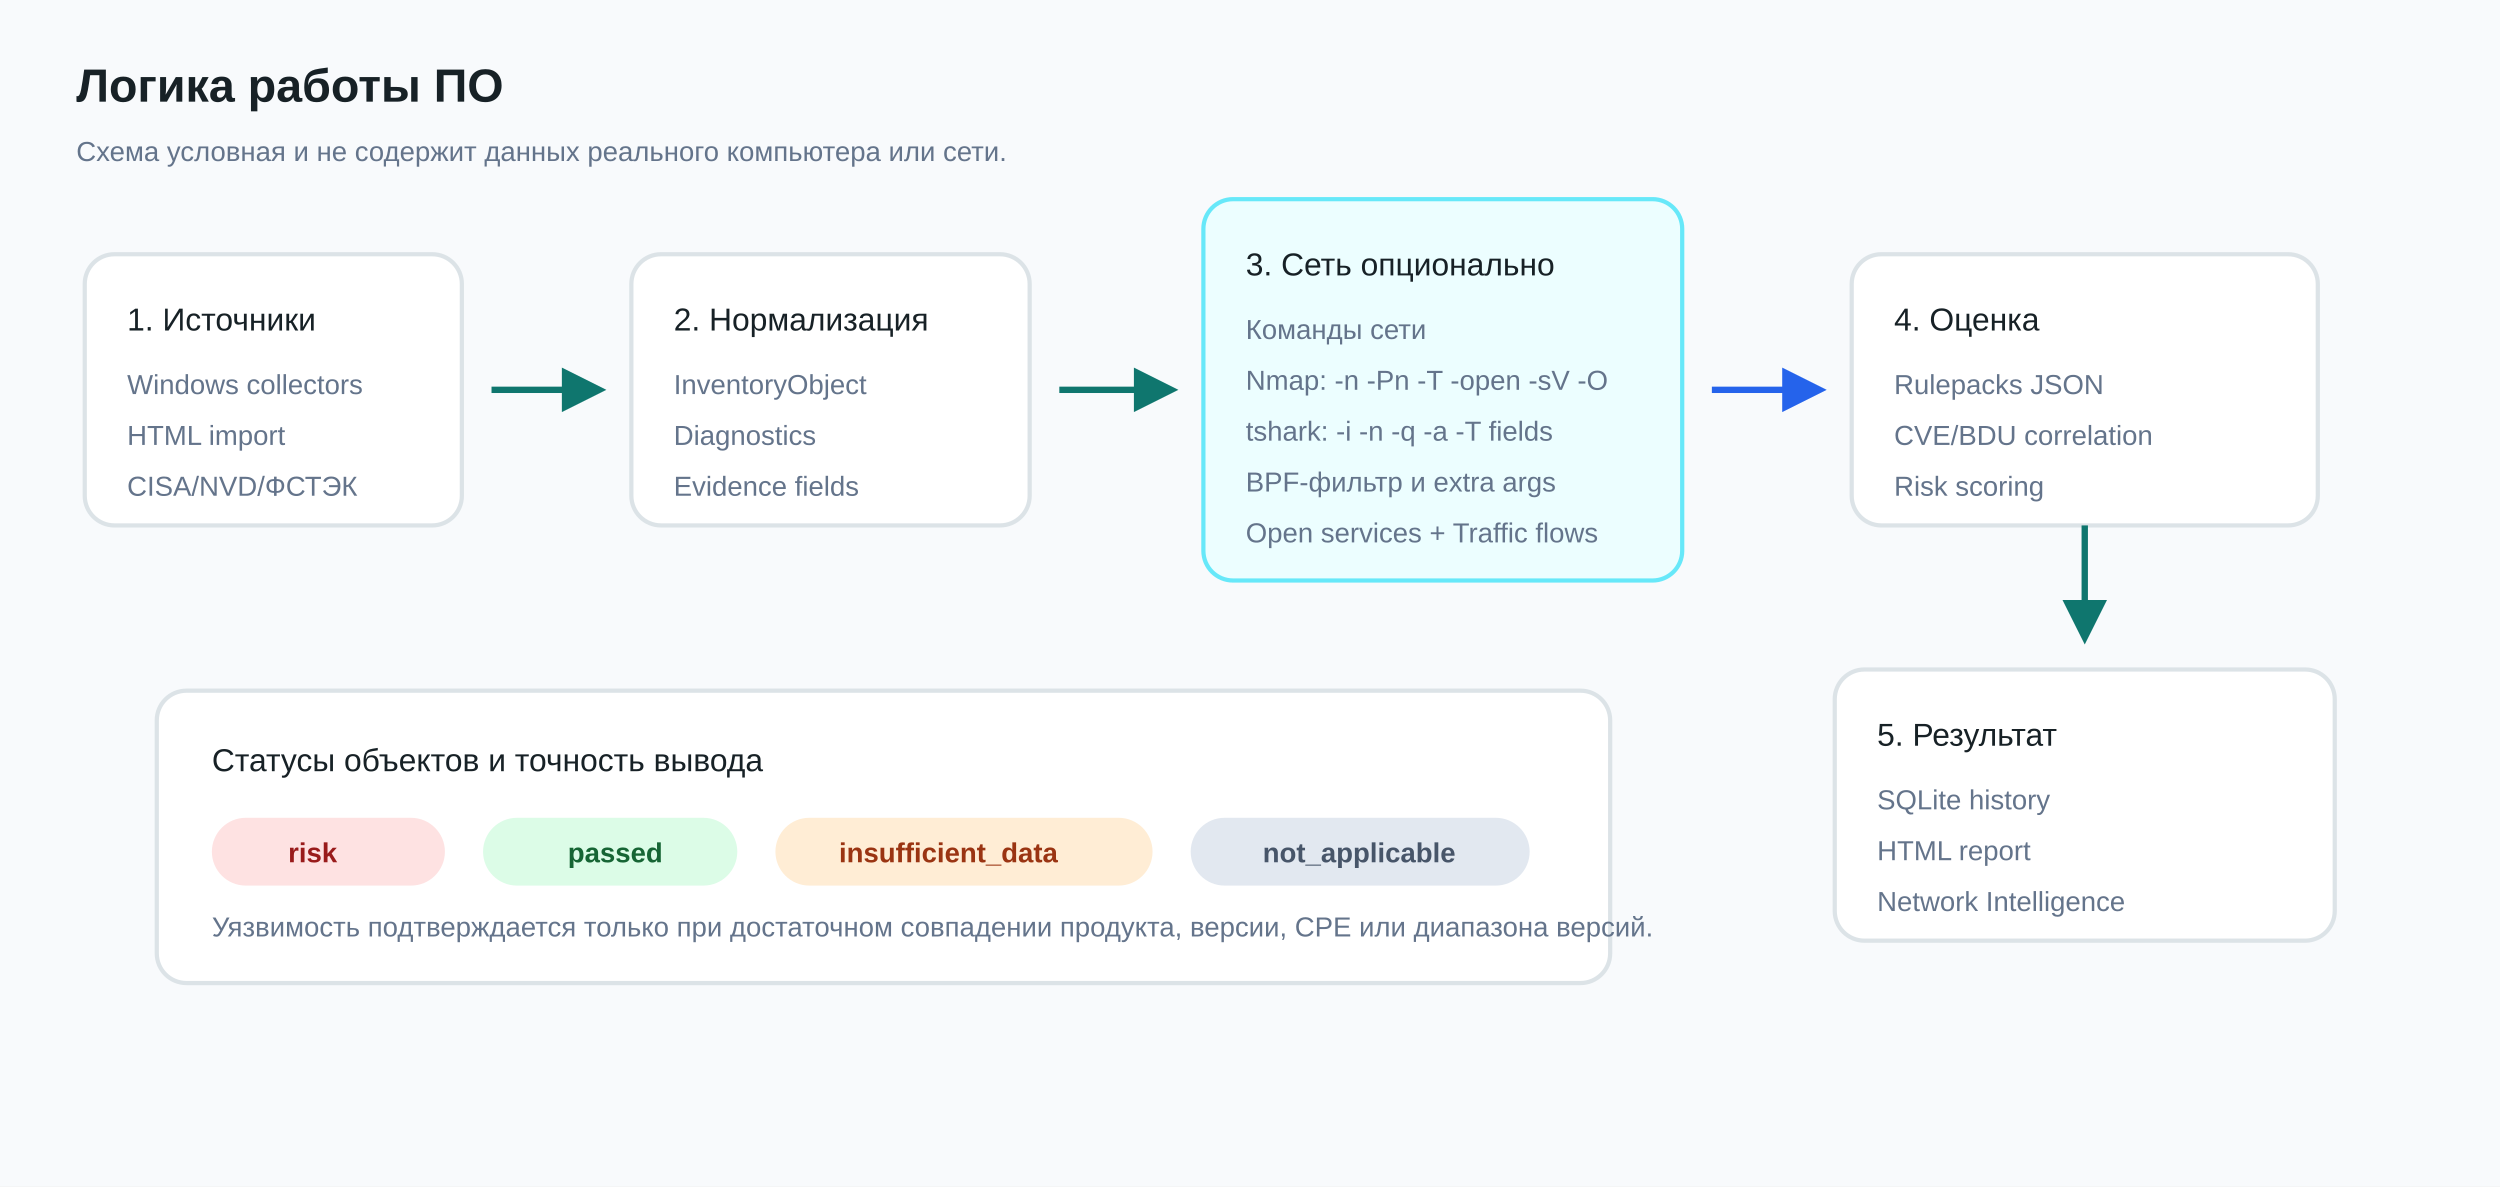
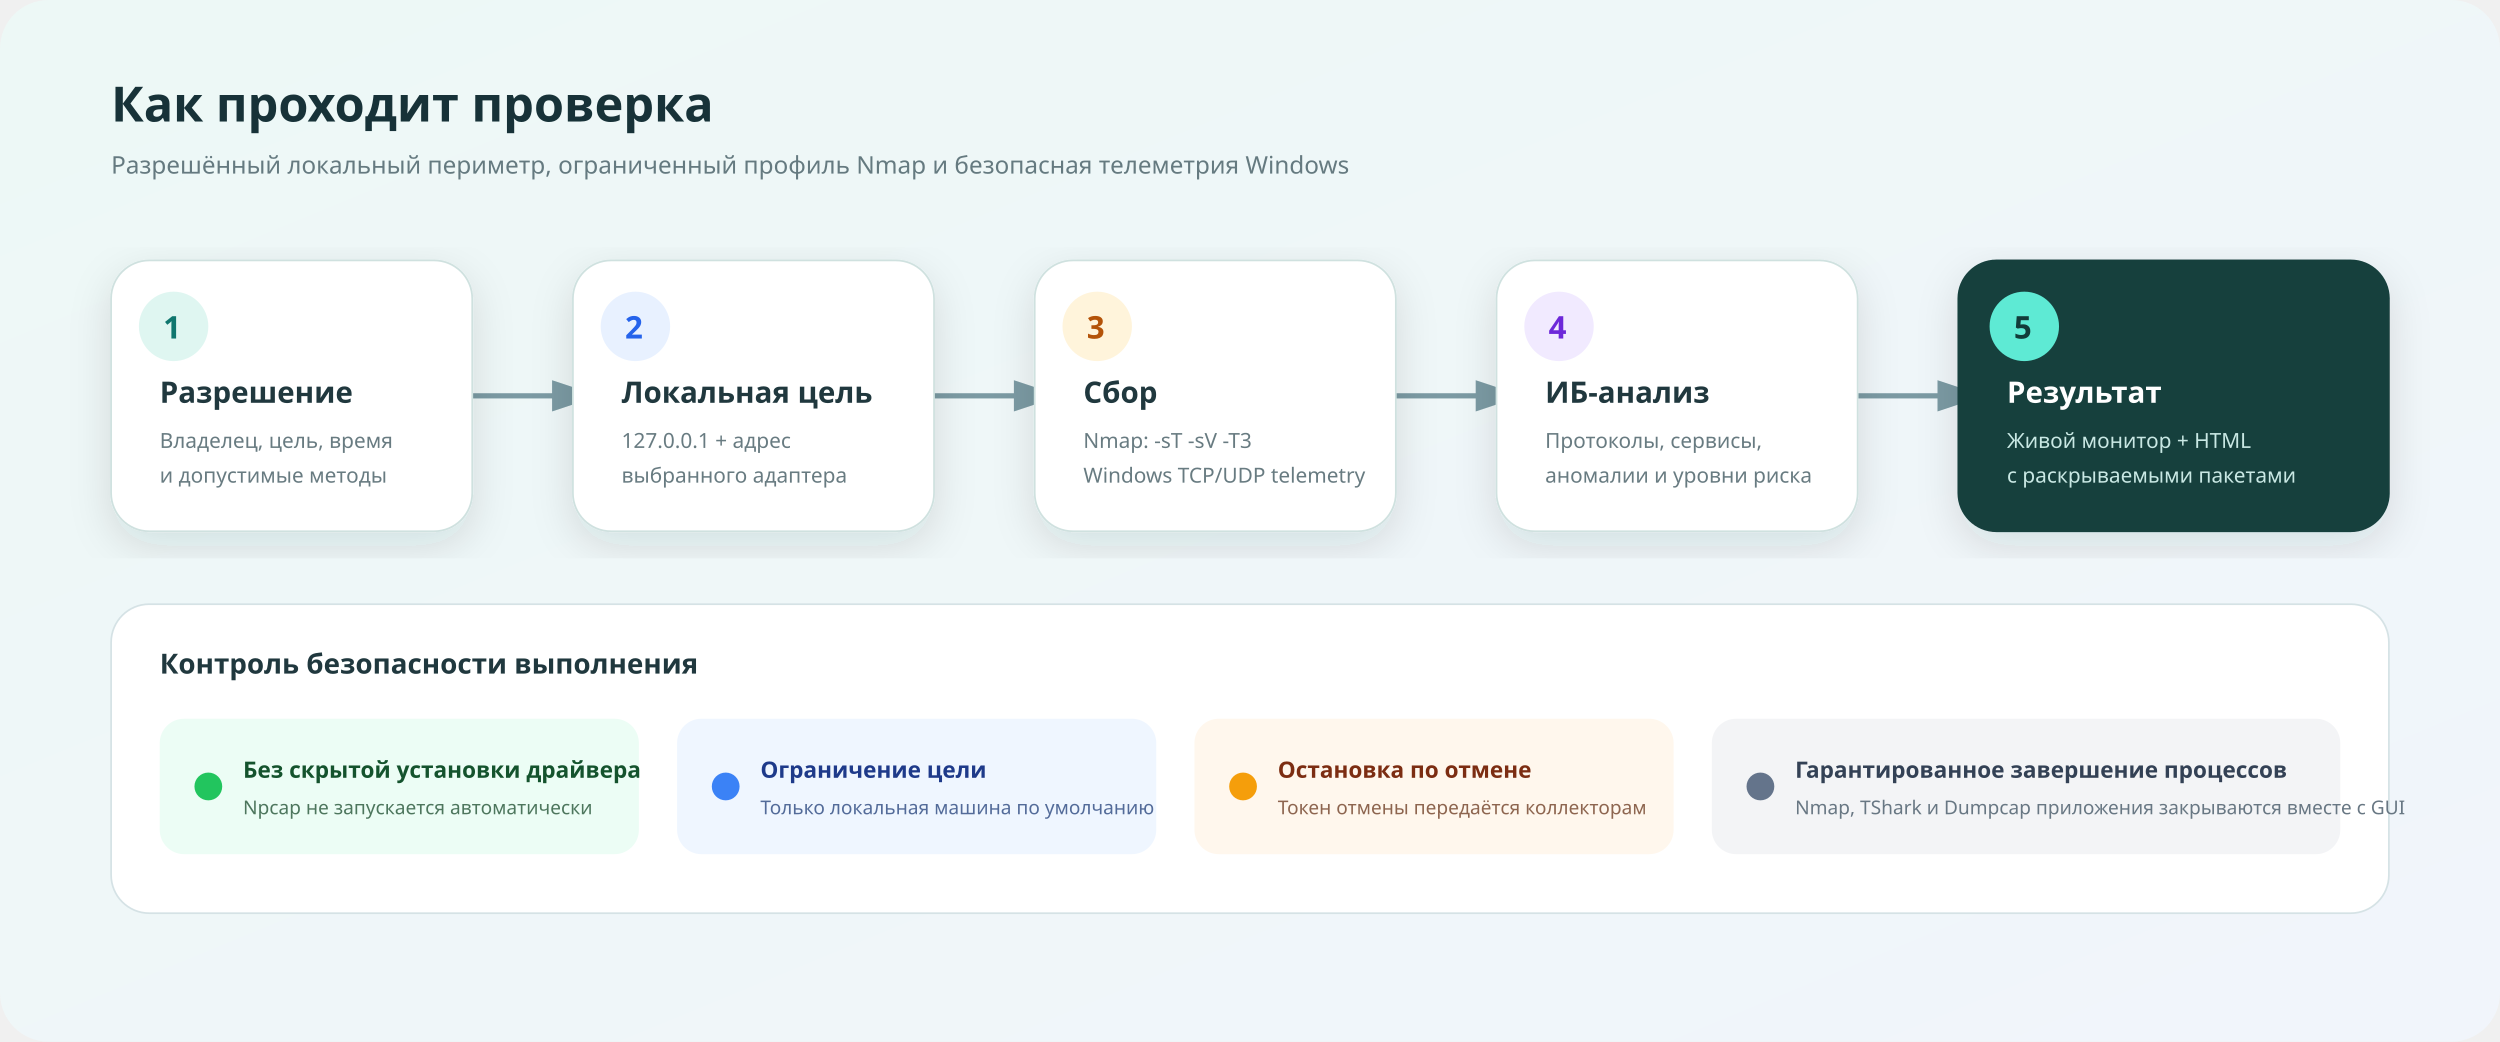
- <svg xmlns="http://www.w3.org/2000/svg" width="1180" height="560" viewBox="0 0 1180 560" role="img" aria-labelledby="title desc">
+ <svg xmlns="http://www.w3.org/2000/svg" width="1440" height="600" viewBox="0 0 1440 600" role="img" aria-labelledby="title desc">
  <defs>
-     <style>
-       .bg{fill:#f8fafc}.box{fill:#fff;stroke:#dce3e7;stroke-width:2}.net{fill:#ecfeff;stroke:#67e8f9;stroke-width:2}
-       .title{font:700 22px Segoe UI,Arial,sans-serif;fill:#172126}.text{font:400 15px Segoe UI,Arial,sans-serif;fill:#172126}
-       .small{font:400 13px Segoe UI,Arial,sans-serif;fill:#64748b}.arrow{stroke:#0f766e;stroke-width:3;marker-end:url(#arrow)}
-       .arrow2{stroke:#2563eb;stroke-width:3;marker-end:url(#arrow2)}.status{font:700 13px Segoe UI,Arial,sans-serif}
-     </style>
-     <marker id="arrow" viewBox="0 0 10 10" refX="8" refY="5" markerWidth="7" markerHeight="7" orient="auto-start-reverse">
-       <path d="M 0 0 L 10 5 L 0 10 z" fill="#0f766e" />
-     </marker>
-     <marker id="arrow2" viewBox="0 0 10 10" refX="8" refY="5" markerWidth="7" markerHeight="7" orient="auto-start-reverse">
-       <path d="M 0 0 L 10 5 L 0 10 z" fill="#2563eb" />
+     <linearGradient id="bg" x1="0" y1="0" x2="1" y2="1">
+       <stop stop-color="#edf8f6" />
+       <stop offset="1" stop-color="#f1f5fb" />
+     </linearGradient>
+     <filter id="shadow">
+       <feDropShadow dx="0" dy="8" stdDeviation="12" flood-color="#17333e" flood-opacity=".12" />
+     </filter>
+     <marker id="arrow" markerWidth="10" markerHeight="10" refX="8" refY="3" orient="auto">
+       <path d="M0 0L9 3 0 6z" fill="#7b9aa3" />
    </marker>
  </defs>
-   <rect class="bg" width="1180" height="560" />
-   <text class="title" x="36" y="48">Логика работы ПО</text>
-   <text class="small" x="36" y="76">Схема условная и не содержит данных реального компьютера или сети.</text>
-   <g transform="translate(40 120)">
-     <rect class="box" width="178" height="128" rx="14" />
-     <text class="text" x="20" y="36" font-weight="700">1. Источники</text>
-     <text class="small" x="20" y="66">Windows collectors</text>
-     <text class="small" x="20" y="90">HTML import</text>
-     <text class="small" x="20" y="114">CISA/NVD/ФСТЭК</text>
+   <rect width="1440" height="600" rx="28" fill="url(#bg)" />
+   <text x="64" y="70" fill="#173238" font-family="Manrope, Segoe UI, sans-serif" font-size="28" font-weight="800">Как проходит проверка</text>
+   <text x="64" y="100" fill="#657a80" font-family="Manrope, Segoe UI, sans-serif" font-size="14">Разрешённый локальный периметр, ограниченный профиль Nmap и безопасная телеметрия Windows</text>
+   <g stroke="#7b9aa3" stroke-width="3" fill="none" marker-end="url(#arrow)">
+     <path d="M272 228h70" />
+     <path d="M538 228h70" />
+     <path d="M804 228h70" />
+     <path d="M1070 228h70" />
  </g>
-   <line class="arrow" x1="232" y1="184" x2="282" y2="184" />
-   <g transform="translate(298 120)">
-     <rect class="box" width="188" height="128" rx="14" />
-     <text class="text" x="20" y="36" font-weight="700">2. Нормализация</text>
-     <text class="small" x="20" y="66">InventoryObject</text>
-     <text class="small" x="20" y="90">Diagnostics</text>
-     <text class="small" x="20" y="114">Evidence fields</text>
+   <g filter="url(#shadow)">
+     <rect x="64" y="150" width="208" height="156" rx="22" fill="#fff" stroke="#cfe1df" />
+     <rect x="330" y="150" width="208" height="156" rx="22" fill="#fff" stroke="#cfe1df" />
+     <rect x="596" y="150" width="208" height="156" rx="22" fill="#fff" stroke="#cfe1df" />
+     <rect x="862" y="150" width="208" height="156" rx="22" fill="#fff" stroke="#cfe1df" />
+     <rect x="1128" y="150" width="248" height="156" rx="22" fill="#153f3d" stroke="#153f3d" />
  </g>
-   <line class="arrow" x1="500" y1="184" x2="552" y2="184" />
-   <g transform="translate(568 94)">
-     <rect class="net" width="226" height="180" rx="14" />
-     <text class="text" x="20" y="36" font-weight="700">3. Сеть опционально</text>
-     <text class="small" x="20" y="66">Команды сети</text>
-     <text class="small" x="20" y="90">Nmap: -n -Pn -T -open -sV -O</text>
-     <text class="small" x="20" y="114">tshark: -i -n -q -a -T fields</text>
-     <text class="small" x="20" y="138">BPF-фильтр и extra args</text>
-     <text class="small" x="20" y="162">Open services + Traffic flows</text>
-   </g>
-   <line class="arrow2" x1="808" y1="184" x2="858" y2="184" />
-   <g transform="translate(874 120)">
-     <rect class="box" width="220" height="128" rx="14" />
-     <text class="text" x="20" y="36" font-weight="700">4. Оценка</text>
-     <text class="small" x="20" y="66">Rulepacks JSON</text>
-     <text class="small" x="20" y="90">CVE/BDU correlation</text>
-     <text class="small" x="20" y="114">Risk scoring</text>
-   </g>
-   <line class="arrow" x1="984" y1="248" x2="984" y2="300" />
-   <g transform="translate(866 316)">
-     <rect class="box" width="236" height="128" rx="14" />
-     <text class="text" x="20" y="36" font-weight="700">5. Результат</text>
-     <text class="small" x="20" y="66">SQLite history</text>
-     <text class="small" x="20" y="90">HTML report</text>
-     <text class="small" x="20" y="114">Network Intelligence</text>
-   </g>
-   <g transform="translate(74 326)">
-     <rect class="box" width="686" height="138" rx="14" />
-     <text class="text" x="26" y="38" font-weight="700">Статусы объектов и точность вывода</text>
-     <rect x="26" y="60" width="110" height="32" rx="16" fill="#fee2e2" />
-     <text class="status" x="62" y="81" fill="#991b1b">risk</text>
-     <rect x="154" y="60" width="120" height="32" rx="16" fill="#dcfce7" />
-     <text class="status" x="194" y="81" fill="#166534">passed</text>
-     <rect x="292" y="60" width="178" height="32" rx="16" fill="#ffedd5" />
-     <text class="status" x="322" y="81" fill="#9a3412">insufficient_data</text>
-     <rect x="488" y="60" width="160" height="32" rx="16" fill="#e2e8f0" />
-     <text class="status" x="522" y="81" fill="#475569">not_applicable</text>
-     <text class="small" x="26" y="116">Уязвимость подтверждается только при достаточном совпадении продукта, версии, CPE или диапазона версий.</text>
+   <circle cx="100" cy="188" r="20" fill="#dff6f1" />
+   <text x="94" y="195" fill="#0f766e" font-family="Manrope, Segoe UI, sans-serif" font-size="18" font-weight="800">1</text>
+   <text x="92" y="232" fill="#20383e" font-family="Manrope, Segoe UI, sans-serif" font-size="17" font-weight="800">Разрешение</text>
+   <text x="92" y="258" fill="#687b81" font-family="Manrope, Segoe UI, sans-serif" font-size="12">Владелец, цель, время</text>
+   <text x="92" y="278" fill="#687b81" font-family="Manrope, Segoe UI, sans-serif" font-size="12">и допустимые методы</text>
+   <circle cx="366" cy="188" r="20" fill="#e8f1ff" />
+   <text x="360" y="195" fill="#2563eb" font-family="Manrope, Segoe UI, sans-serif" font-size="18" font-weight="800">2</text>
+   <text x="358" y="232" fill="#20383e" font-family="Manrope, Segoe UI, sans-serif" font-size="17" font-weight="800">Локальная цель</text>
+   <text x="358" y="258" fill="#687b81" font-family="Manrope, Segoe UI, sans-serif" font-size="12">127.0.0.1 + адрес</text>
+   <text x="358" y="278" fill="#687b81" font-family="Manrope, Segoe UI, sans-serif" font-size="12">выбранного адаптера</text>
+   <circle cx="632" cy="188" r="20" fill="#fff4db" />
+   <text x="626" y="195" fill="#b45309" font-family="Manrope, Segoe UI, sans-serif" font-size="18" font-weight="800">3</text>
+   <text x="624" y="232" fill="#20383e" font-family="Manrope, Segoe UI, sans-serif" font-size="17" font-weight="800">Сбор</text>
+   <text x="624" y="258" fill="#687b81" font-family="Manrope, Segoe UI, sans-serif" font-size="12">Nmap: -sT -sV -T3</text>
+   <text x="624" y="278" fill="#687b81" font-family="Manrope, Segoe UI, sans-serif" font-size="12">Windows TCP/UDP telemetry</text>
+   <circle cx="898" cy="188" r="20" fill="#f1eaff" />
+   <text x="892" y="195" fill="#6d28d9" font-family="Manrope, Segoe UI, sans-serif" font-size="18" font-weight="800">4</text>
+   <text x="890" y="232" fill="#20383e" font-family="Manrope, Segoe UI, sans-serif" font-size="17" font-weight="800">ИБ-анализ</text>
+   <text x="890" y="258" fill="#687b81" font-family="Manrope, Segoe UI, sans-serif" font-size="12">Протоколы, сервисы,</text>
+   <text x="890" y="278" fill="#687b81" font-family="Manrope, Segoe UI, sans-serif" font-size="12">аномалии и уровни риска</text>
+   <circle cx="1166" cy="188" r="20" fill="#5eead4" />
+   <text x="1160" y="195" fill="#123c3a" font-family="Manrope, Segoe UI, sans-serif" font-size="18" font-weight="800">5</text>
+   <text x="1156" y="232" fill="#fff" font-family="Manrope, Segoe UI, sans-serif" font-size="17" font-weight="800">Результат</text>
+   <text x="1156" y="258" fill="#c9e8e4" font-family="Manrope, Segoe UI, sans-serif" font-size="12">Живой монитор + HTML</text>
+   <text x="1156" y="278" fill="#c9e8e4" font-family="Manrope, Segoe UI, sans-serif" font-size="12">с раскрываемыми пакетами</text>
+   <rect x="64" y="348" width="1312" height="178" rx="22" fill="#fff" stroke="#d5e2e5" />
+   <text x="92" y="388" fill="#20383e" font-family="Manrope, Segoe UI, sans-serif" font-size="16" font-weight="800">Контроль безопасности выполнения</text>
+   <g font-family="Manrope, Segoe UI, sans-serif">
+     <rect x="92" y="414" width="276" height="78" rx="14" fill="#ecfdf5" />
+     <circle cx="120" cy="453" r="8" fill="#22c55e" />
+     <text x="140" y="448" fill="#14532d" font-size="13" font-weight="750">Без скрытой установки драйвера</text>
+     <text x="140" y="469" fill="#4d765d" font-size="11">Npcap не запускается автоматически</text>
+     <rect x="390" y="414" width="276" height="78" rx="14" fill="#eff6ff" />
+     <circle cx="418" cy="453" r="8" fill="#3b82f6" />
+     <text x="438" y="448" fill="#1e3a8a" font-size="13" font-weight="750">Ограничение цели</text>
+     <text x="438" y="469" fill="#536b99" font-size="11">Только локальная машина по умолчанию</text>
+     <rect x="688" y="414" width="276" height="78" rx="14" fill="#fff7ed" />
+     <circle cx="716" cy="453" r="8" fill="#f59e0b" />
+     <text x="736" y="448" fill="#7c2d12" font-size="13" font-weight="750">Остановка по отмене</text>
+     <text x="736" y="469" fill="#8d654f" font-size="11">Токен отмены передаётся коллекторам</text>
+     <rect x="986" y="414" width="362" height="78" rx="14" fill="#f3f4f6" />
+     <circle cx="1014" cy="453" r="8" fill="#64748b" />
+     <text x="1034" y="448" fill="#334155" font-size="13" font-weight="750">Гарантированное завершение процессов</text>
+     <text x="1034" y="469" fill="#687783" font-size="11">Nmap, TShark и Dumpcap приложения закрываются вместе с GUI</text>
  </g>
</svg>
